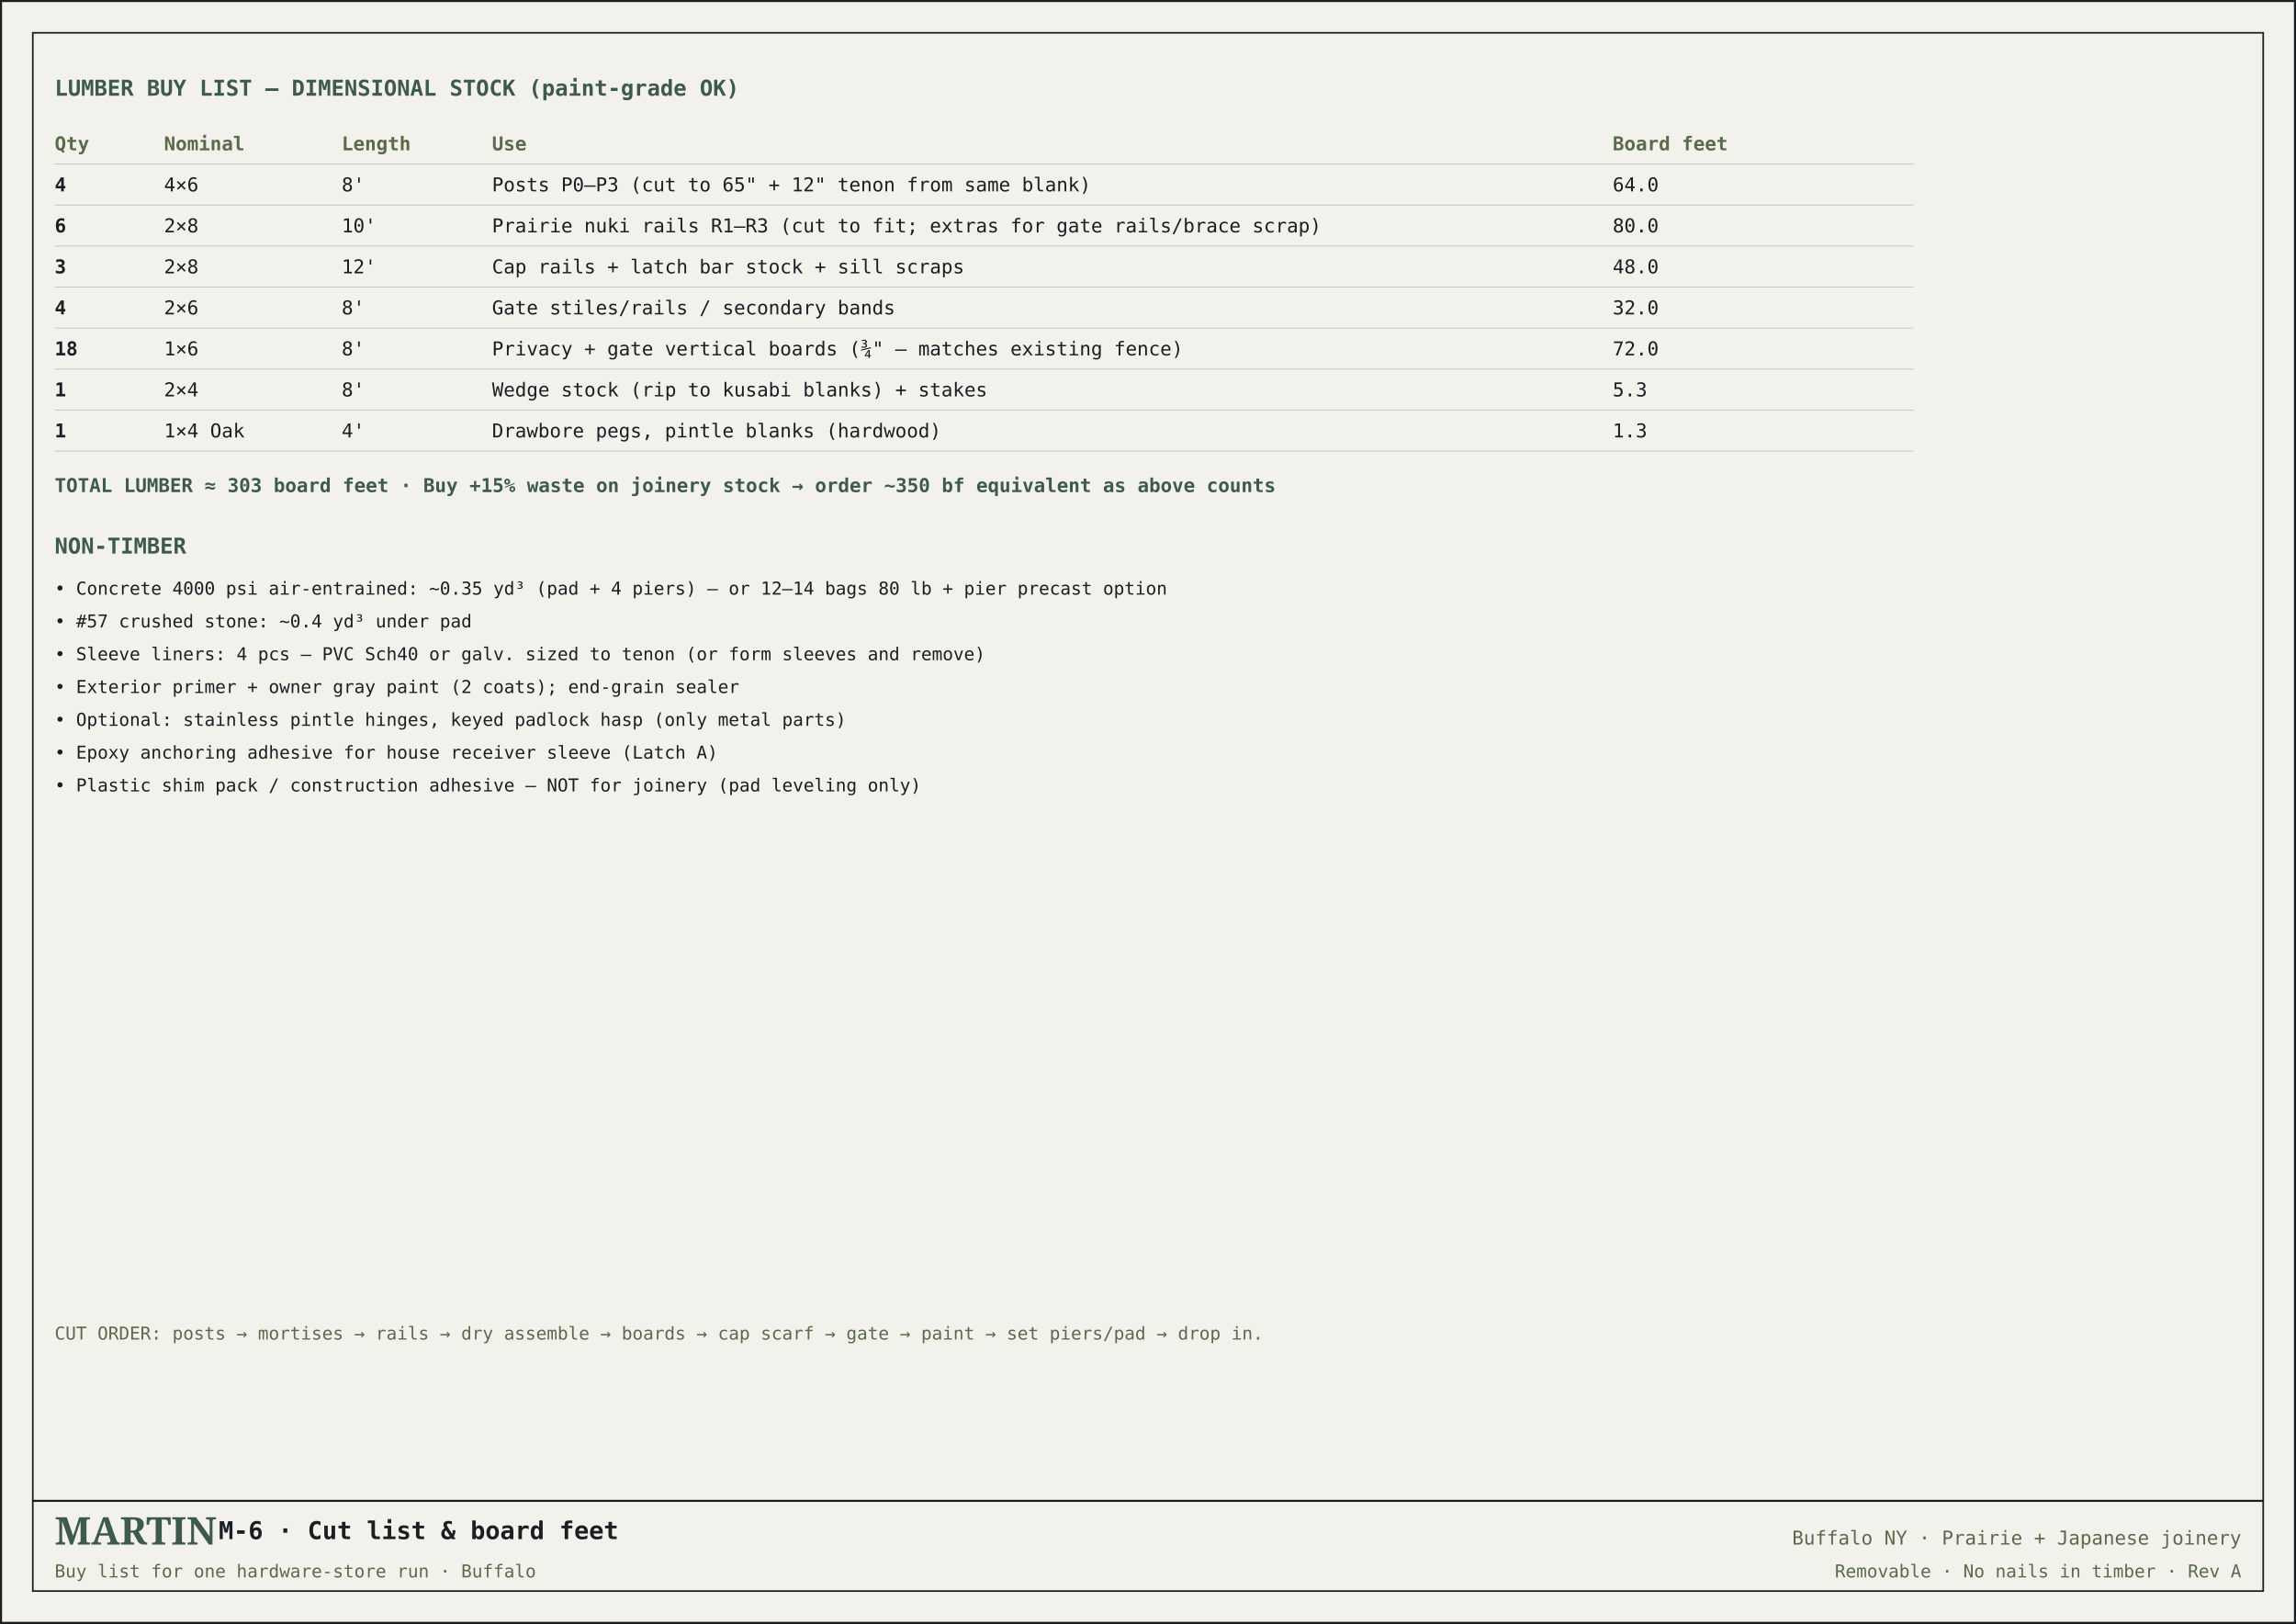
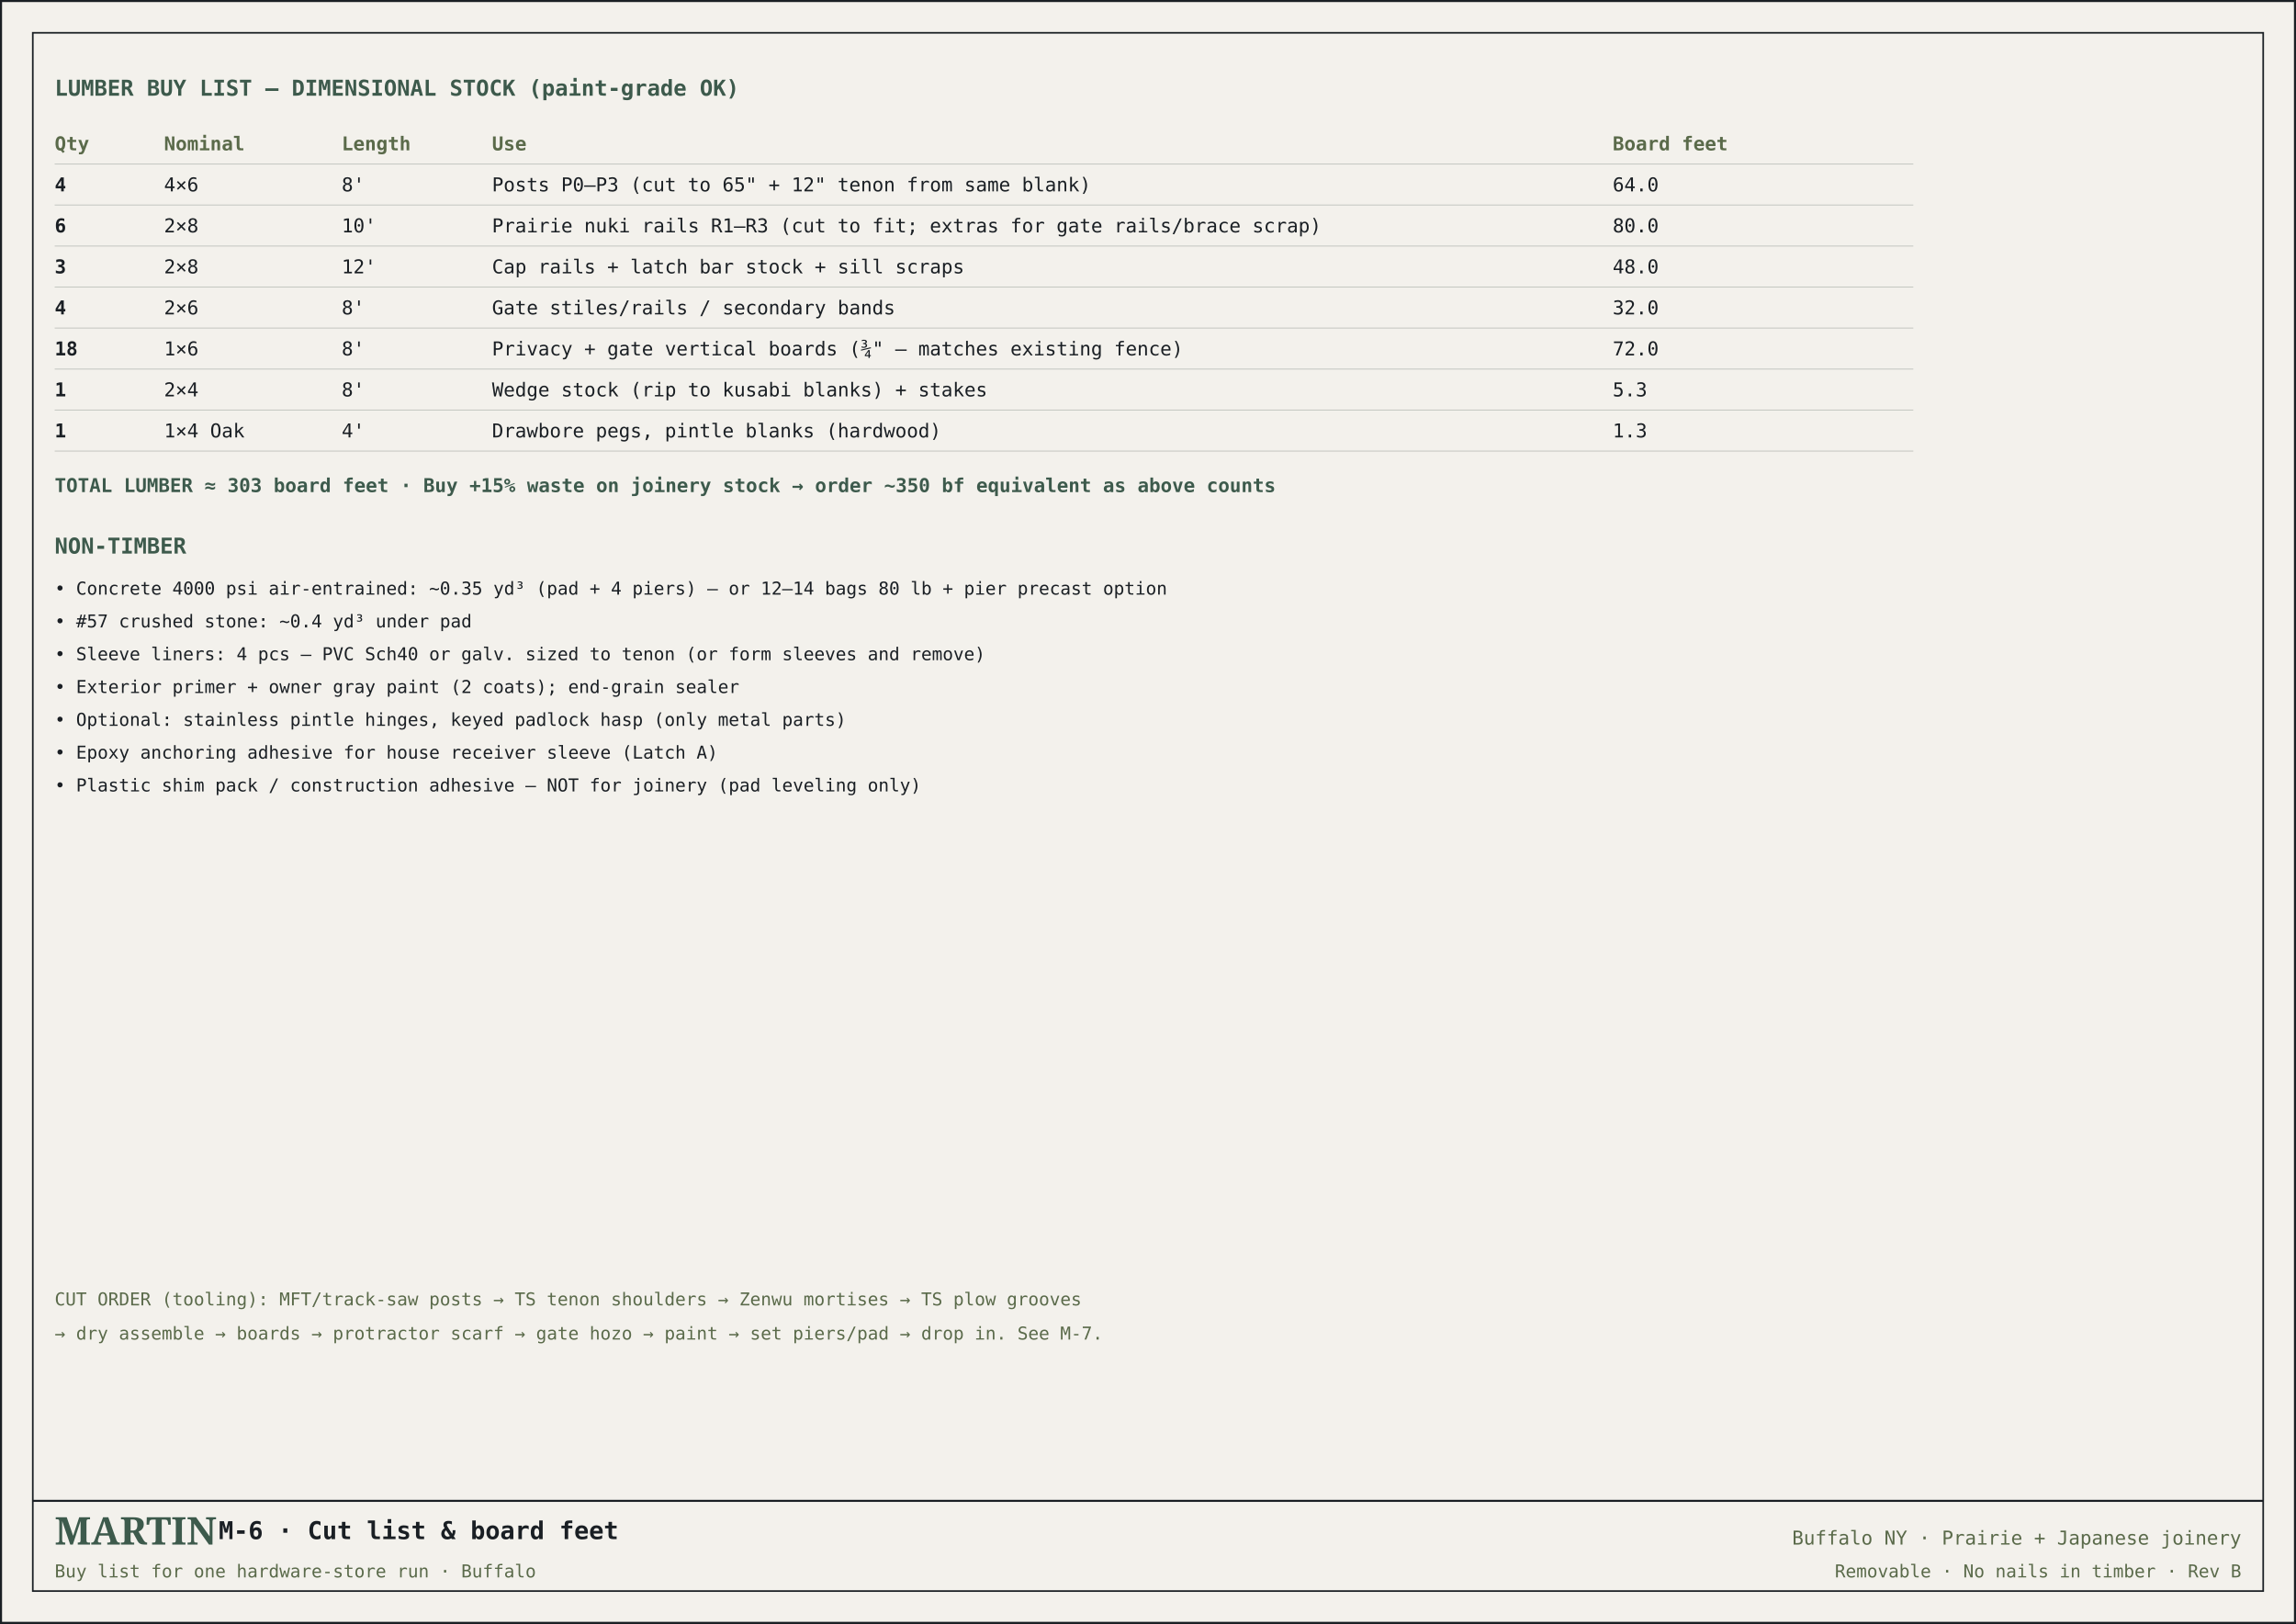
<svg xmlns="http://www.w3.org/2000/svg" width="1680" height="1188" viewBox="0 0 1680 1188">
  <rect x="0.0" y="0.0" width="1680.0" height="1188.0" fill="#f3f1ec" stroke="#1a1f24" stroke-width="3" />
  <rect x="24.0" y="24.0" width="1632.0" height="1140.0" fill="none" stroke="#1a1f24" stroke-width="1.2" />
  <line x1="24.0" y1="1098.0" x2="1656.0" y2="1098.0" stroke="#1a1f24" stroke-width="1.5" />
  <text x="40.0" y="1130.0" font-family="Georgia, serif" font-size="28" fill="#3d5a4c" text-anchor="start" font-weight="600">MARTIN</text>
  <text x="160.0" y="1126.0" font-family="IBM Plex Mono, Menlo, monospace" font-size="18" fill="#1a1f24" text-anchor="start" font-weight="600">M-6  ·  Cut list &amp; board feet</text>
  <text x="40.0" y="1154.0" font-family="IBM Plex Mono, Menlo, monospace" font-size="13" fill="#5a6a4a" text-anchor="start">Buy list for one hardware-store run · Buffalo</text>
  <text x="1640.0" y="1130.0" font-family="IBM Plex Mono, Menlo, monospace" font-size="14" fill="#5a6a4a" text-anchor="end">Buffalo NY · Prairie + Japanese joinery</text>
-   <text x="1640.0" y="1154.0" font-family="IBM Plex Mono, Menlo, monospace" font-size="13" fill="#5a6a4a" text-anchor="end">Removable · No nails in timber · Rev A</text>
+   <text x="1640.0" y="1154.0" font-family="IBM Plex Mono, Menlo, monospace" font-size="13" fill="#5a6a4a" text-anchor="end">Removable · No nails in timber · Rev B</text>
  <text x="40.0" y="70.0" font-family="IBM Plex Mono, Menlo, monospace" font-size="16" fill="#3d5a4c" text-anchor="start" font-weight="600">LUMBER BUY LIST — DIMENSIONAL STOCK (paint-grade OK)</text>
  <text x="40.0" y="110.0" font-family="IBM Plex Mono, Menlo, monospace" font-size="14" fill="#5a6a4a" text-anchor="start" font-weight="600">Qty</text>
  <text x="120.0" y="110.0" font-family="IBM Plex Mono, Menlo, monospace" font-size="14" fill="#5a6a4a" text-anchor="start" font-weight="600">Nominal</text>
  <text x="250.0" y="110.0" font-family="IBM Plex Mono, Menlo, monospace" font-size="14" fill="#5a6a4a" text-anchor="start" font-weight="600">Length</text>
  <text x="360.0" y="110.0" font-family="IBM Plex Mono, Menlo, monospace" font-size="14" fill="#5a6a4a" text-anchor="start" font-weight="600">Use</text>
  <text x="1180.0" y="110.0" font-family="IBM Plex Mono, Menlo, monospace" font-size="14" fill="#5a6a4a" text-anchor="start" font-weight="600">Board feet</text>
  <line x1="40.0" y1="120.0" x2="1400.0" y2="120.0" stroke="#c5c8c2" stroke-width="0.7" />
  <text x="40.0" y="140.0" font-family="IBM Plex Mono, Menlo, monospace" font-size="14" fill="#1a1f24" text-anchor="start" font-weight="600">4</text>
  <text x="120.0" y="140.0" font-family="IBM Plex Mono, Menlo, monospace" font-size="14" fill="#1a1f24" text-anchor="start">4×6</text>
  <text x="250.0" y="140.0" font-family="IBM Plex Mono, Menlo, monospace" font-size="14" fill="#1a1f24" text-anchor="start">8'</text>
  <text x="360.0" y="140.0" font-family="IBM Plex Mono, Menlo, monospace" font-size="14" fill="#1a1f24" text-anchor="start">Posts P0–P3 (cut to 65" + 12" tenon from same blank)</text>
  <text x="1180.0" y="140.0" font-family="IBM Plex Mono, Menlo, monospace" font-size="14" fill="#1a1f24" text-anchor="start">64.0</text>
  <line x1="40.0" y1="150.0" x2="1400.0" y2="150.0" stroke="#c5c8c2" stroke-width="0.7" />
  <text x="40.0" y="170.0" font-family="IBM Plex Mono, Menlo, monospace" font-size="14" fill="#1a1f24" text-anchor="start" font-weight="600">6</text>
  <text x="120.0" y="170.0" font-family="IBM Plex Mono, Menlo, monospace" font-size="14" fill="#1a1f24" text-anchor="start">2×8</text>
  <text x="250.0" y="170.0" font-family="IBM Plex Mono, Menlo, monospace" font-size="14" fill="#1a1f24" text-anchor="start">10'</text>
  <text x="360.0" y="170.0" font-family="IBM Plex Mono, Menlo, monospace" font-size="14" fill="#1a1f24" text-anchor="start">Prairie nuki rails R1–R3 (cut to fit; extras for gate rails/brace scrap)</text>
  <text x="1180.0" y="170.0" font-family="IBM Plex Mono, Menlo, monospace" font-size="14" fill="#1a1f24" text-anchor="start">80.0</text>
  <line x1="40.0" y1="180.0" x2="1400.0" y2="180.0" stroke="#c5c8c2" stroke-width="0.7" />
  <text x="40.0" y="200.0" font-family="IBM Plex Mono, Menlo, monospace" font-size="14" fill="#1a1f24" text-anchor="start" font-weight="600">3</text>
  <text x="120.0" y="200.0" font-family="IBM Plex Mono, Menlo, monospace" font-size="14" fill="#1a1f24" text-anchor="start">2×8</text>
  <text x="250.0" y="200.0" font-family="IBM Plex Mono, Menlo, monospace" font-size="14" fill="#1a1f24" text-anchor="start">12'</text>
  <text x="360.0" y="200.0" font-family="IBM Plex Mono, Menlo, monospace" font-size="14" fill="#1a1f24" text-anchor="start">Cap rails + latch bar stock + sill scraps</text>
  <text x="1180.0" y="200.0" font-family="IBM Plex Mono, Menlo, monospace" font-size="14" fill="#1a1f24" text-anchor="start">48.0</text>
  <line x1="40.0" y1="210.0" x2="1400.0" y2="210.0" stroke="#c5c8c2" stroke-width="0.7" />
  <text x="40.0" y="230.0" font-family="IBM Plex Mono, Menlo, monospace" font-size="14" fill="#1a1f24" text-anchor="start" font-weight="600">4</text>
  <text x="120.0" y="230.0" font-family="IBM Plex Mono, Menlo, monospace" font-size="14" fill="#1a1f24" text-anchor="start">2×6</text>
  <text x="250.0" y="230.0" font-family="IBM Plex Mono, Menlo, monospace" font-size="14" fill="#1a1f24" text-anchor="start">8'</text>
  <text x="360.0" y="230.0" font-family="IBM Plex Mono, Menlo, monospace" font-size="14" fill="#1a1f24" text-anchor="start">Gate stiles/rails / secondary bands</text>
  <text x="1180.0" y="230.0" font-family="IBM Plex Mono, Menlo, monospace" font-size="14" fill="#1a1f24" text-anchor="start">32.0</text>
  <line x1="40.0" y1="240.0" x2="1400.0" y2="240.0" stroke="#c5c8c2" stroke-width="0.7" />
  <text x="40.0" y="260.0" font-family="IBM Plex Mono, Menlo, monospace" font-size="14" fill="#1a1f24" text-anchor="start" font-weight="600">18</text>
  <text x="120.0" y="260.0" font-family="IBM Plex Mono, Menlo, monospace" font-size="14" fill="#1a1f24" text-anchor="start">1×6</text>
  <text x="250.0" y="260.0" font-family="IBM Plex Mono, Menlo, monospace" font-size="14" fill="#1a1f24" text-anchor="start">8'</text>
  <text x="360.0" y="260.0" font-family="IBM Plex Mono, Menlo, monospace" font-size="14" fill="#1a1f24" text-anchor="start">Privacy + gate vertical boards (¾" — matches existing fence)</text>
  <text x="1180.0" y="260.0" font-family="IBM Plex Mono, Menlo, monospace" font-size="14" fill="#1a1f24" text-anchor="start">72.0</text>
  <line x1="40.0" y1="270.0" x2="1400.0" y2="270.0" stroke="#c5c8c2" stroke-width="0.7" />
  <text x="40.0" y="290.0" font-family="IBM Plex Mono, Menlo, monospace" font-size="14" fill="#1a1f24" text-anchor="start" font-weight="600">1</text>
  <text x="120.0" y="290.0" font-family="IBM Plex Mono, Menlo, monospace" font-size="14" fill="#1a1f24" text-anchor="start">2×4</text>
  <text x="250.0" y="290.0" font-family="IBM Plex Mono, Menlo, monospace" font-size="14" fill="#1a1f24" text-anchor="start">8'</text>
  <text x="360.0" y="290.0" font-family="IBM Plex Mono, Menlo, monospace" font-size="14" fill="#1a1f24" text-anchor="start">Wedge stock (rip to kusabi blanks) + stakes</text>
  <text x="1180.0" y="290.0" font-family="IBM Plex Mono, Menlo, monospace" font-size="14" fill="#1a1f24" text-anchor="start">5.3</text>
  <line x1="40.0" y1="300.0" x2="1400.0" y2="300.0" stroke="#c5c8c2" stroke-width="0.7" />
  <text x="40.0" y="320.0" font-family="IBM Plex Mono, Menlo, monospace" font-size="14" fill="#1a1f24" text-anchor="start" font-weight="600">1</text>
  <text x="120.0" y="320.0" font-family="IBM Plex Mono, Menlo, monospace" font-size="14" fill="#1a1f24" text-anchor="start">1×4 Oak</text>
  <text x="250.0" y="320.0" font-family="IBM Plex Mono, Menlo, monospace" font-size="14" fill="#1a1f24" text-anchor="start">4'</text>
  <text x="360.0" y="320.0" font-family="IBM Plex Mono, Menlo, monospace" font-size="14" fill="#1a1f24" text-anchor="start">Drawbore pegs, pintle blanks (hardwood)</text>
  <text x="1180.0" y="320.0" font-family="IBM Plex Mono, Menlo, monospace" font-size="14" fill="#1a1f24" text-anchor="start">1.3</text>
  <line x1="40.0" y1="330.0" x2="1400.0" y2="330.0" stroke="#c5c8c2" stroke-width="0.7" />
  <text x="40.0" y="360.0" font-family="IBM Plex Mono, Menlo, monospace" font-size="14" fill="#3d5a4c" text-anchor="start" font-weight="600">TOTAL LUMBER ≈ 303 board feet  ·  Buy +15% waste on joinery stock → order ~350 bf equivalent as above counts</text>
  <text x="40.0" y="405.0" font-family="IBM Plex Mono, Menlo, monospace" font-size="16" fill="#3d5a4c" text-anchor="start" font-weight="600">NON-TIMBER</text>
  <text x="40.0" y="435.0" font-family="IBM Plex Mono, Menlo, monospace" font-size="13" fill="#1a1f24" text-anchor="start">•  Concrete 4000 psi air-entrained: ~0.35 yd³ (pad + 4 piers) — or 12–14 bags 80 lb + pier precast option</text>
  <text x="40.0" y="459.0" font-family="IBM Plex Mono, Menlo, monospace" font-size="13" fill="#1a1f24" text-anchor="start">•  #57 crushed stone: ~0.4 yd³ under pad</text>
  <text x="40.0" y="483.0" font-family="IBM Plex Mono, Menlo, monospace" font-size="13" fill="#1a1f24" text-anchor="start">•  Sleeve liners: 4 pcs — PVC Sch40 or galv. sized to tenon (or form sleeves and remove)</text>
  <text x="40.0" y="507.0" font-family="IBM Plex Mono, Menlo, monospace" font-size="13" fill="#1a1f24" text-anchor="start">•  Exterior primer + owner gray paint (2 coats); end-grain sealer</text>
  <text x="40.0" y="531.0" font-family="IBM Plex Mono, Menlo, monospace" font-size="13" fill="#1a1f24" text-anchor="start">•  Optional: stainless pintle hinges, keyed padlock hasp (only metal parts)</text>
  <text x="40.0" y="555.0" font-family="IBM Plex Mono, Menlo, monospace" font-size="13" fill="#1a1f24" text-anchor="start">•  Epoxy anchoring adhesive for house receiver sleeve (Latch A)</text>
  <text x="40.0" y="579.0" font-family="IBM Plex Mono, Menlo, monospace" font-size="13" fill="#1a1f24" text-anchor="start">•  Plastic shim pack / construction adhesive — NOT for joinery (pad leveling only)</text>
-   <text x="40.0" y="980.0" font-family="IBM Plex Mono, Menlo, monospace" font-size="13" fill="#5a6a4a" text-anchor="start">CUT ORDER: posts → mortises → rails → dry assemble → boards → cap scarf → gate → paint → set piers/pad → drop in.</text>
+   <text x="40.0" y="955.0" font-family="IBM Plex Mono, Menlo, monospace" font-size="13" fill="#5a6a4a" text-anchor="start">CUT ORDER (tooling): MFT/track-saw posts → TS tenon shoulders → Zenwu mortises → TS plow grooves</text>
+   <text x="40.0" y="980.0" font-family="IBM Plex Mono, Menlo, monospace" font-size="13" fill="#5a6a4a" text-anchor="start">→ dry assemble → boards → protractor scarf → gate hozo → paint → set piers/pad → drop in. See M-7.</text>
</svg>
